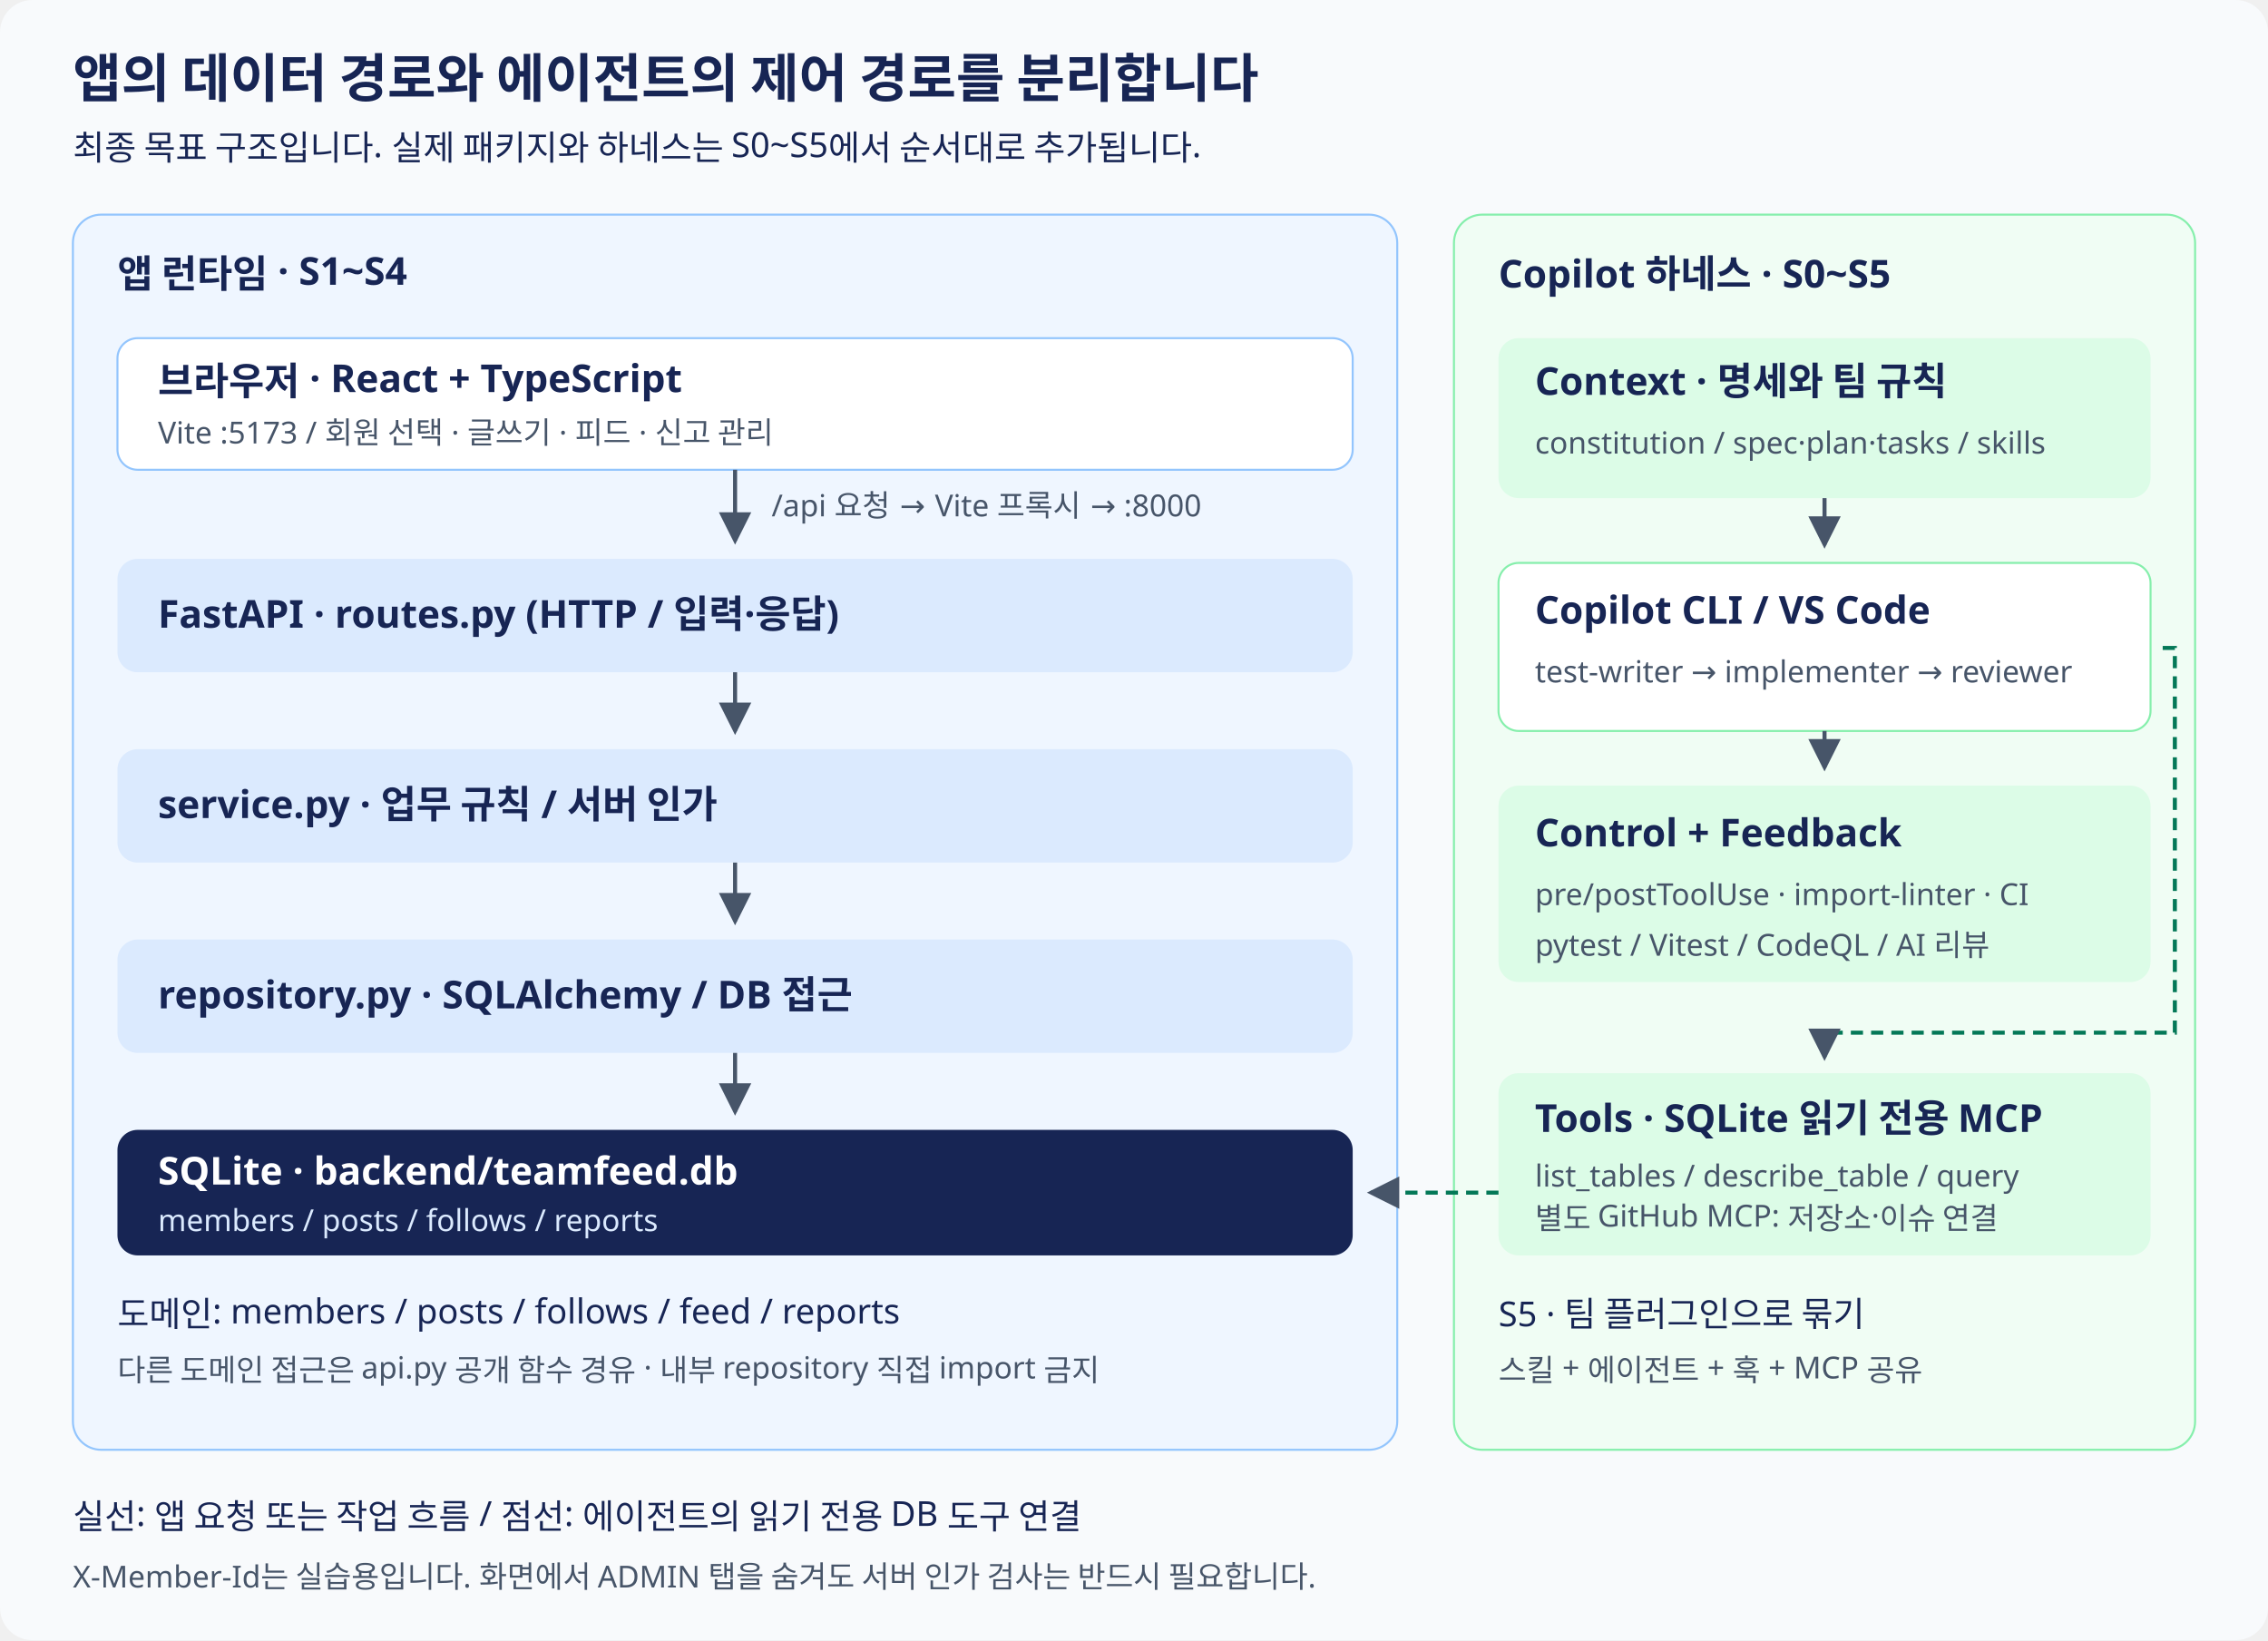
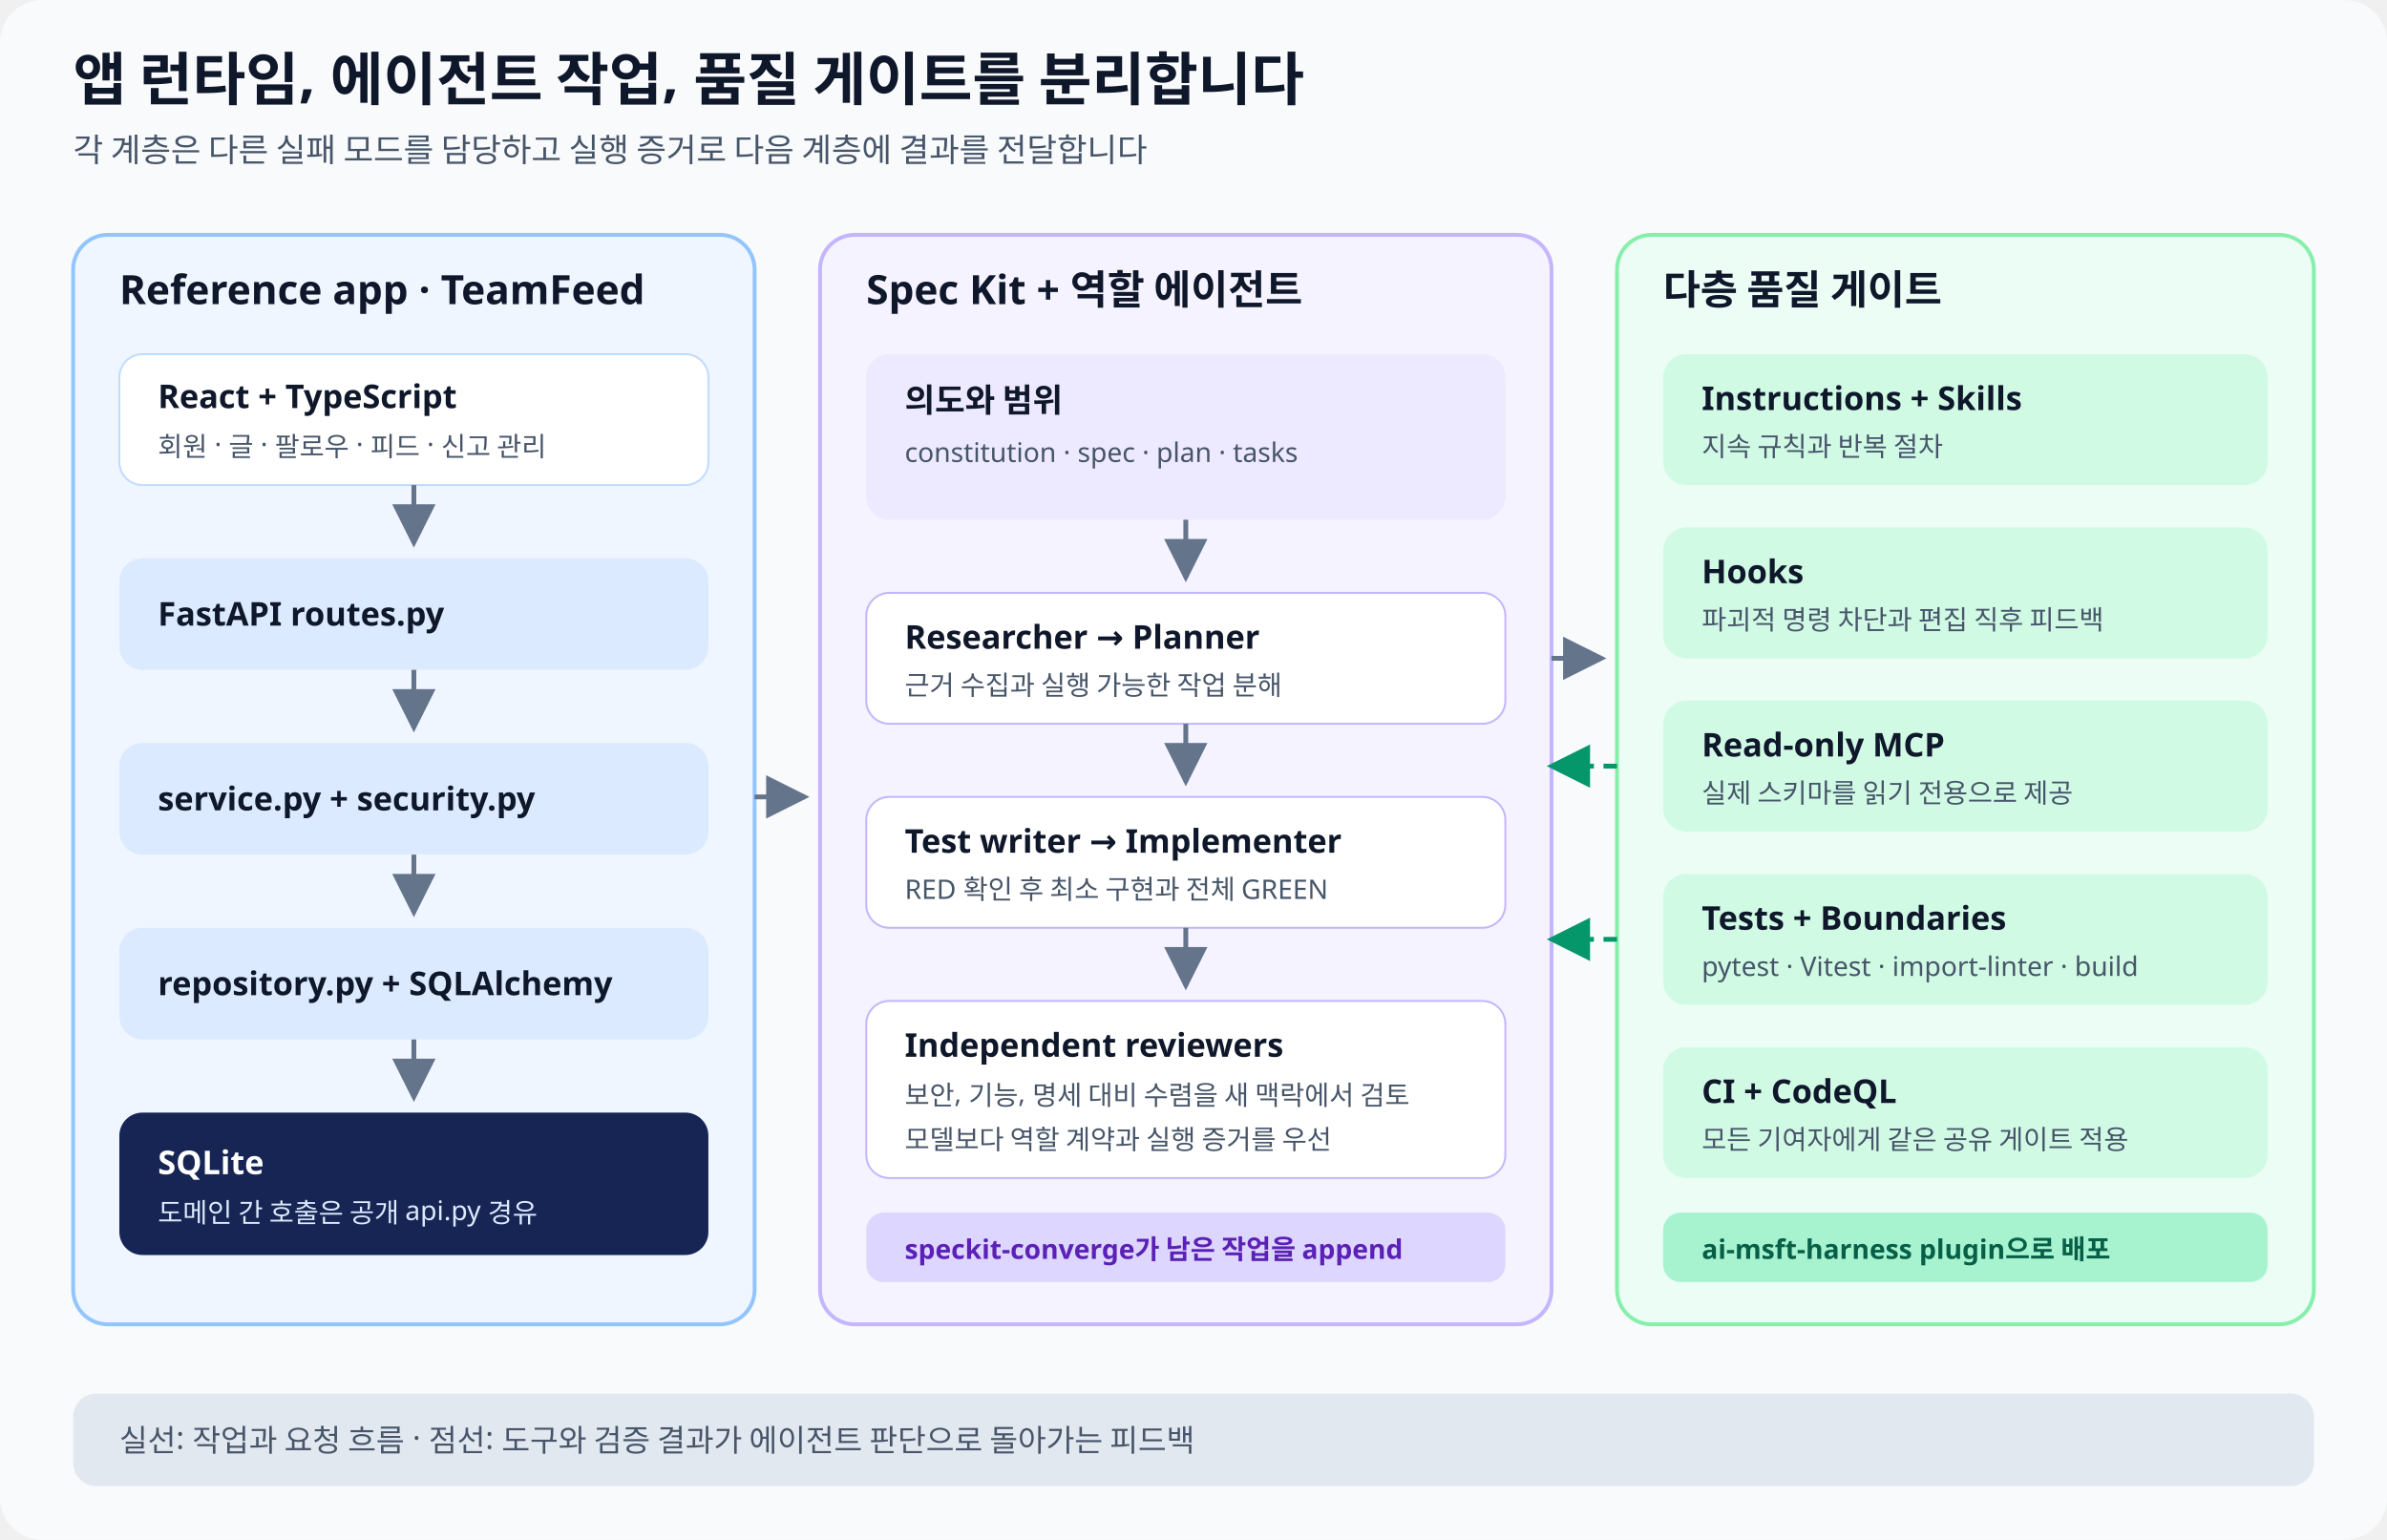
- <svg xmlns="http://www.w3.org/2000/svg" width="1120" height="810" viewBox="0 0 1120 810" role="img" aria-labelledby="title desc">
+ <svg xmlns="http://www.w3.org/2000/svg" width="1240" height="800" viewBox="0 0 1240 800" role="img" aria-labelledby="title desc">
  <defs>
-     <marker id="arrow" markerWidth="8" markerHeight="8" refX="7" refY="4" orient="auto">
-       <path d="M0 0L8 4L0 8Z" fill="#475569" />
+     <marker id="arrow" markerWidth="9" markerHeight="9" refX="8" refY="4.5" orient="auto">
+       <path d="M0 0L9 4.5L0 9Z" fill="#64748b" />
+     </marker>
+     <marker id="arrowGreen" markerWidth="9" markerHeight="9" refX="8" refY="4.5" orient="auto">
+       <path d="M0 0L9 4.5L0 9Z" fill="#059669" />
    </marker>
    <style>
-       text { font-family: "Malgun Gothic", "Apple SD Gothic Neo", "Noto Sans KR", sans-serif; fill: #172554; }
-       .heading { font-size: 26px; font-weight: 700; }
-       .label { font-size: 19px; font-weight: 700; }
-       .body { font-size: 17px; }
-       .small { font-size: 15px; fill: #475569; }
-       .line { fill: none; stroke: #475569; stroke-width: 2; marker-end: url(#arrow); }
-       .tool { fill: none; stroke: #047857; stroke-width: 2; stroke-dasharray: 6 4; marker-end: url(#arrow); }
+       text { font-family: "Malgun Gothic", "Apple SD Gothic Neo", "Noto Sans KR", sans-serif; fill: #0f172a; }
+       .title { font-size: 30px; font-weight: 700; }
+       .subtitle { font-size: 17px; fill: #475569; }
+       .section { font-size: 21px; font-weight: 700; }
+       .label { font-size: 17px; font-weight: 700; }
+       .body { font-size: 14px; fill: #475569; }
+       .line { fill: none; stroke: #64748b; stroke-width: 2.5; marker-end: url(#arrow); }
+       .evidence { fill: none; stroke: #059669; stroke-width: 2.5; stroke-dasharray: 7 5; marker-end: url(#arrowGreen); }
    </style>
  </defs>
-   <rect width="1120" height="810" rx="16" fill="#f8fafc" />
-   <text x="36" y="48" class="heading">앱의 데이터 경로와 에이전트의 제어 경로를 분리합니다</text>
-   <text x="36" y="79" class="body">최종 목표 구조입니다. 실제 패키지와 하네스는 S0~S5에서 순서대로 추가됩니다.</text>
-   <rect x="36" y="106" width="654" height="610" rx="14" fill="#eff6ff" stroke="#93c5fd" />
-   <text x="58" y="142" class="label">앱 런타임 · S1~S4</text>
-   <rect x="58" y="167" width="610" height="65" rx="10" fill="#ffffff" stroke="#93c5fd" />
-   <text x="78" y="195" class="label">브라우저 · React + TypeScript</text>
-   <text x="78" y="219" class="small">Vite :5173 / 회원 선택 · 글쓰기 · 피드 · 신고 관리</text>
-   <path d="M363 232V267" class="line" />
-   <text x="381" y="255" class="small">/api 요청 → Vite 프록시 → :8000</text>
-   <rect x="58" y="276" width="610" height="56" rx="10" fill="#dbeafe" />
-   <text x="78" y="310" class="label">FastAPI · routes.py (HTTP / 입력·응답)</text>
-   <path d="M363 332V361" class="line" />
-   <rect x="58" y="370" width="610" height="56" rx="10" fill="#dbeafe" />
-   <text x="78" y="404" class="label">service.py · 업무 규칙 / 서버 인가</text>
-   <path d="M363 426V455" class="line" />
-   <rect x="58" y="464" width="610" height="56" rx="10" fill="#dbeafe" />
-   <text x="78" y="498" class="label">repository.py · SQLAlchemy / DB 접근</text>
-   <path d="M363 520V549" class="line" />
-   <rect x="58" y="558" width="610" height="62" rx="10" fill="#172554" />
-   <text x="78" y="585" style="fill:#ffffff;font-size:19px;font-weight:700">SQLite · backend/teamfeed.db</text>
-   <text x="78" y="608" style="fill:#dbeafe;font-size:15px">members / posts / follows / reports</text>
-   <text x="58" y="655" class="body">도메인: members / posts / follows / feed / reports</text>
-   <text x="58" y="682" class="small">다른 도메인 접근은 api.py 공개 함수 경유 · 내부 repository 직접 import 금지</text>
-   <rect x="718" y="106" width="366" height="610" rx="14" fill="#f0fdf4" stroke="#86efac" />
-   <text x="740" y="142" class="label">Copilot 하네스 · S0~S5</text>
-   <rect x="740" y="167" width="322" height="79" rx="10" fill="#dcfce7" />
-   <text x="758" y="195" class="label">Context · 명세와 팀 규칙</text>
-   <text x="758" y="224" class="small">constitution / spec·plan·tasks / skills</text>
-   <path d="M901 246V269" class="line" />
-   <rect x="740" y="278" width="322" height="83" rx="10" fill="#ffffff" stroke="#86efac" />
-   <text x="758" y="308" class="label">Copilot CLI / VS Code</text>
-   <text x="758" y="337" class="small">test-writer → implementer → reviewer</text>
-   <rect x="740" y="388" width="322" height="97" rx="10" fill="#dcfce7" />
-   <text x="758" y="418" class="label">Control + Feedback</text>
-   <text x="758" y="447" class="small">pre/postToolUse · import-linter · CI</text>
-   <text x="758" y="472" class="small">pytest / Vitest / CodeQL / AI 리뷰</text>
-   <path d="M901 361V379" class="line" />
-   <rect x="740" y="530" width="322" height="90" rx="10" fill="#dcfce7" />
-   <text x="758" y="559" class="label">Tools · SQLite 읽기 전용 MCP</text>
-   <text x="758" y="586" class="small">list_tables / describe_table / query</text>
-   <text x="758" y="607" class="small">별도 GitHub MCP: 저장소·이슈 연결</text>
-   <path d="M1068 320H1074V510H901V522" class="tool" />
-   <path d="M740 589H677" class="tool" />
-   <text x="740" y="655" class="body">S5 · 팀 플러그인으로 묶기</text>
-   <text x="740" y="682" class="small">스킬 + 에이전트 + 훅 + MCP 공유</text>
-   <text x="36" y="755" class="body">실선: 앱 요청 또는 작업 흐름 / 점선: 에이전트의 읽기 전용 DB 도구 연결</text>
-   <text x="36" y="784" class="small">X-Member-Id는 실습용입니다. 화면에서 ADMIN 탭을 숨겨도 서버 인가 검사는 반드시 필요합니다.</text>
+   <rect width="1240" height="800" rx="22" fill="#f8fafc" />
+   <text x="38" y="52" class="title">앱 런타임, 에이전트 작업, 품질 게이트를 분리합니다</text>
+   <text x="38" y="84" class="subtitle">각 계층은 다른 실패 모드를 담당하고 실행 증거로 다음 계층에 결과를 전달합니다</text>
+   <rect x="38" y="122" width="354" height="566" rx="18" fill="#eff6ff" stroke="#93c5fd" stroke-width="2" />
+   <text x="62" y="158" class="section">Reference app · TeamFeed</text>
+   <rect x="62" y="184" width="306" height="68" rx="12" fill="#ffffff" stroke="#bfdbfe" />
+   <text x="82" y="212" class="label">React + TypeScript</text>
+   <text x="82" y="237" class="body">회원 · 글 · 팔로우 · 피드 · 신고 관리</text>
+   <path d="M215 252V282" class="line" />
+   <rect x="62" y="290" width="306" height="58" rx="12" fill="#dbeafe" />
+   <text x="82" y="325" class="label">FastAPI routes.py</text>
+   <path d="M215 348V378" class="line" />
+   <rect x="62" y="386" width="306" height="58" rx="12" fill="#dbeafe" />
+   <text x="82" y="421" class="label">service.py + security.py</text>
+   <path d="M215 444V474" class="line" />
+   <rect x="62" y="482" width="306" height="58" rx="12" fill="#dbeafe" />
+   <text x="82" y="517" class="label">repository.py + SQLAlchemy</text>
+   <path d="M215 540V570" class="line" />
+   <rect x="62" y="578" width="306" height="74" rx="12" fill="#172554" />
+   <text x="82" y="610" class="label" style="fill:#ffffff">SQLite</text>
+   <text x="82" y="635" class="body" style="fill:#dbeafe">도메인 간 호출은 공개 api.py 경유</text>
+   <rect x="426" y="122" width="380" height="566" rx="18" fill="#f5f3ff" stroke="#c4b5fd" stroke-width="2" />
+   <text x="450" y="158" class="section">Spec Kit + 역할 에이전트</text>
+   <rect x="450" y="184" width="332" height="86" rx="12" fill="#ede9fe" />
+   <text x="470" y="214" class="label">의도와 범위</text>
+   <text x="470" y="240" class="body">constitution · spec · plan · tasks</text>
+   <path d="M616 270V300" class="line" />
+   <rect x="450" y="308" width="332" height="68" rx="12" fill="#ffffff" stroke="#c4b5fd" />
+   <text x="470" y="337" class="label">Researcher → Planner</text>
+   <text x="470" y="361" class="body">근거 수집과 실행 가능한 작업 분해</text>
+   <path d="M616 376V406" class="line" />
+   <rect x="450" y="414" width="332" height="68" rx="12" fill="#ffffff" stroke="#c4b5fd" />
+   <text x="470" y="443" class="label">Test writer → Implementer</text>
+   <text x="470" y="467" class="body">RED 확인 후 최소 구현과 전체 GREEN</text>
+   <path d="M616 482V512" class="line" />
+   <rect x="450" y="520" width="332" height="92" rx="12" fill="#ffffff" stroke="#c4b5fd" />
+   <text x="470" y="549" class="label">Independent reviewers</text>
+   <text x="470" y="574" class="body">보안, 기능, 명세 대비 수렴을 새 맥락에서 검토</text>
+   <text x="470" y="597" class="body">모델보다 역할 계약과 실행 증거를 우선</text>
+   <rect x="450" y="630" width="332" height="36" rx="9" fill="#ddd6fe" />
+   <text x="470" y="654" class="body" style="font-weight:700;fill:#5b21b6">speckit-converge가 남은 작업을 append</text>
+   <rect x="840" y="122" width="362" height="566" rx="18" fill="#ecfdf5" stroke="#86efac" stroke-width="2" />
+   <text x="864" y="158" class="section">다층 품질 게이트</text>
+   <rect x="864" y="184" width="314" height="68" rx="12" fill="#d1fae5" />
+   <text x="884" y="213" class="label">Instructions + Skills</text>
+   <text x="884" y="237" class="body">지속 규칙과 반복 절차</text>
+   <rect x="864" y="274" width="314" height="68" rx="12" fill="#d1fae5" />
+   <text x="884" y="303" class="label">Hooks</text>
+   <text x="884" y="327" class="body">파괴적 명령 차단과 편집 직후 피드백</text>
+   <rect x="864" y="364" width="314" height="68" rx="12" fill="#d1fae5" />
+   <text x="884" y="393" class="label">Read-only MCP</text>
+   <text x="884" y="417" class="body">실제 스키마를 읽기 전용으로 제공</text>
+   <rect x="864" y="454" width="314" height="68" rx="12" fill="#d1fae5" />
+   <text x="884" y="483" class="label">Tests + Boundaries</text>
+   <text x="884" y="507" class="body">pytest · Vitest · import-linter · build</text>
+   <rect x="864" y="544" width="314" height="68" rx="12" fill="#d1fae5" />
+   <text x="884" y="573" class="label">CI + CodeQL</text>
+   <text x="884" y="597" class="body">모든 기여자에게 같은 공유 게이트 적용</text>
+   <rect x="864" y="630" width="314" height="36" rx="9" fill="#a7f3d0" />
+   <text x="884" y="654" class="body" style="font-weight:700;fill:#065f46">ai-msft-harness plugin으로 배포</text>
+   <path d="M392 414H418" class="line" />
+   <path d="M806 342H832" class="line" />
+   <path d="M840 398H806" class="evidence" />
+   <path d="M840 488H806" class="evidence" />
+   <rect x="38" y="724" width="1164" height="48" rx="12" fill="#e2e8f0" />
+   <text x="62" y="754" class="body" style="font-size:16px">실선: 작업과 요청 흐름 · 점선: 도구와 검증 결과가 에이전트 판단으로 돌아가는 피드백</text>
</svg>
